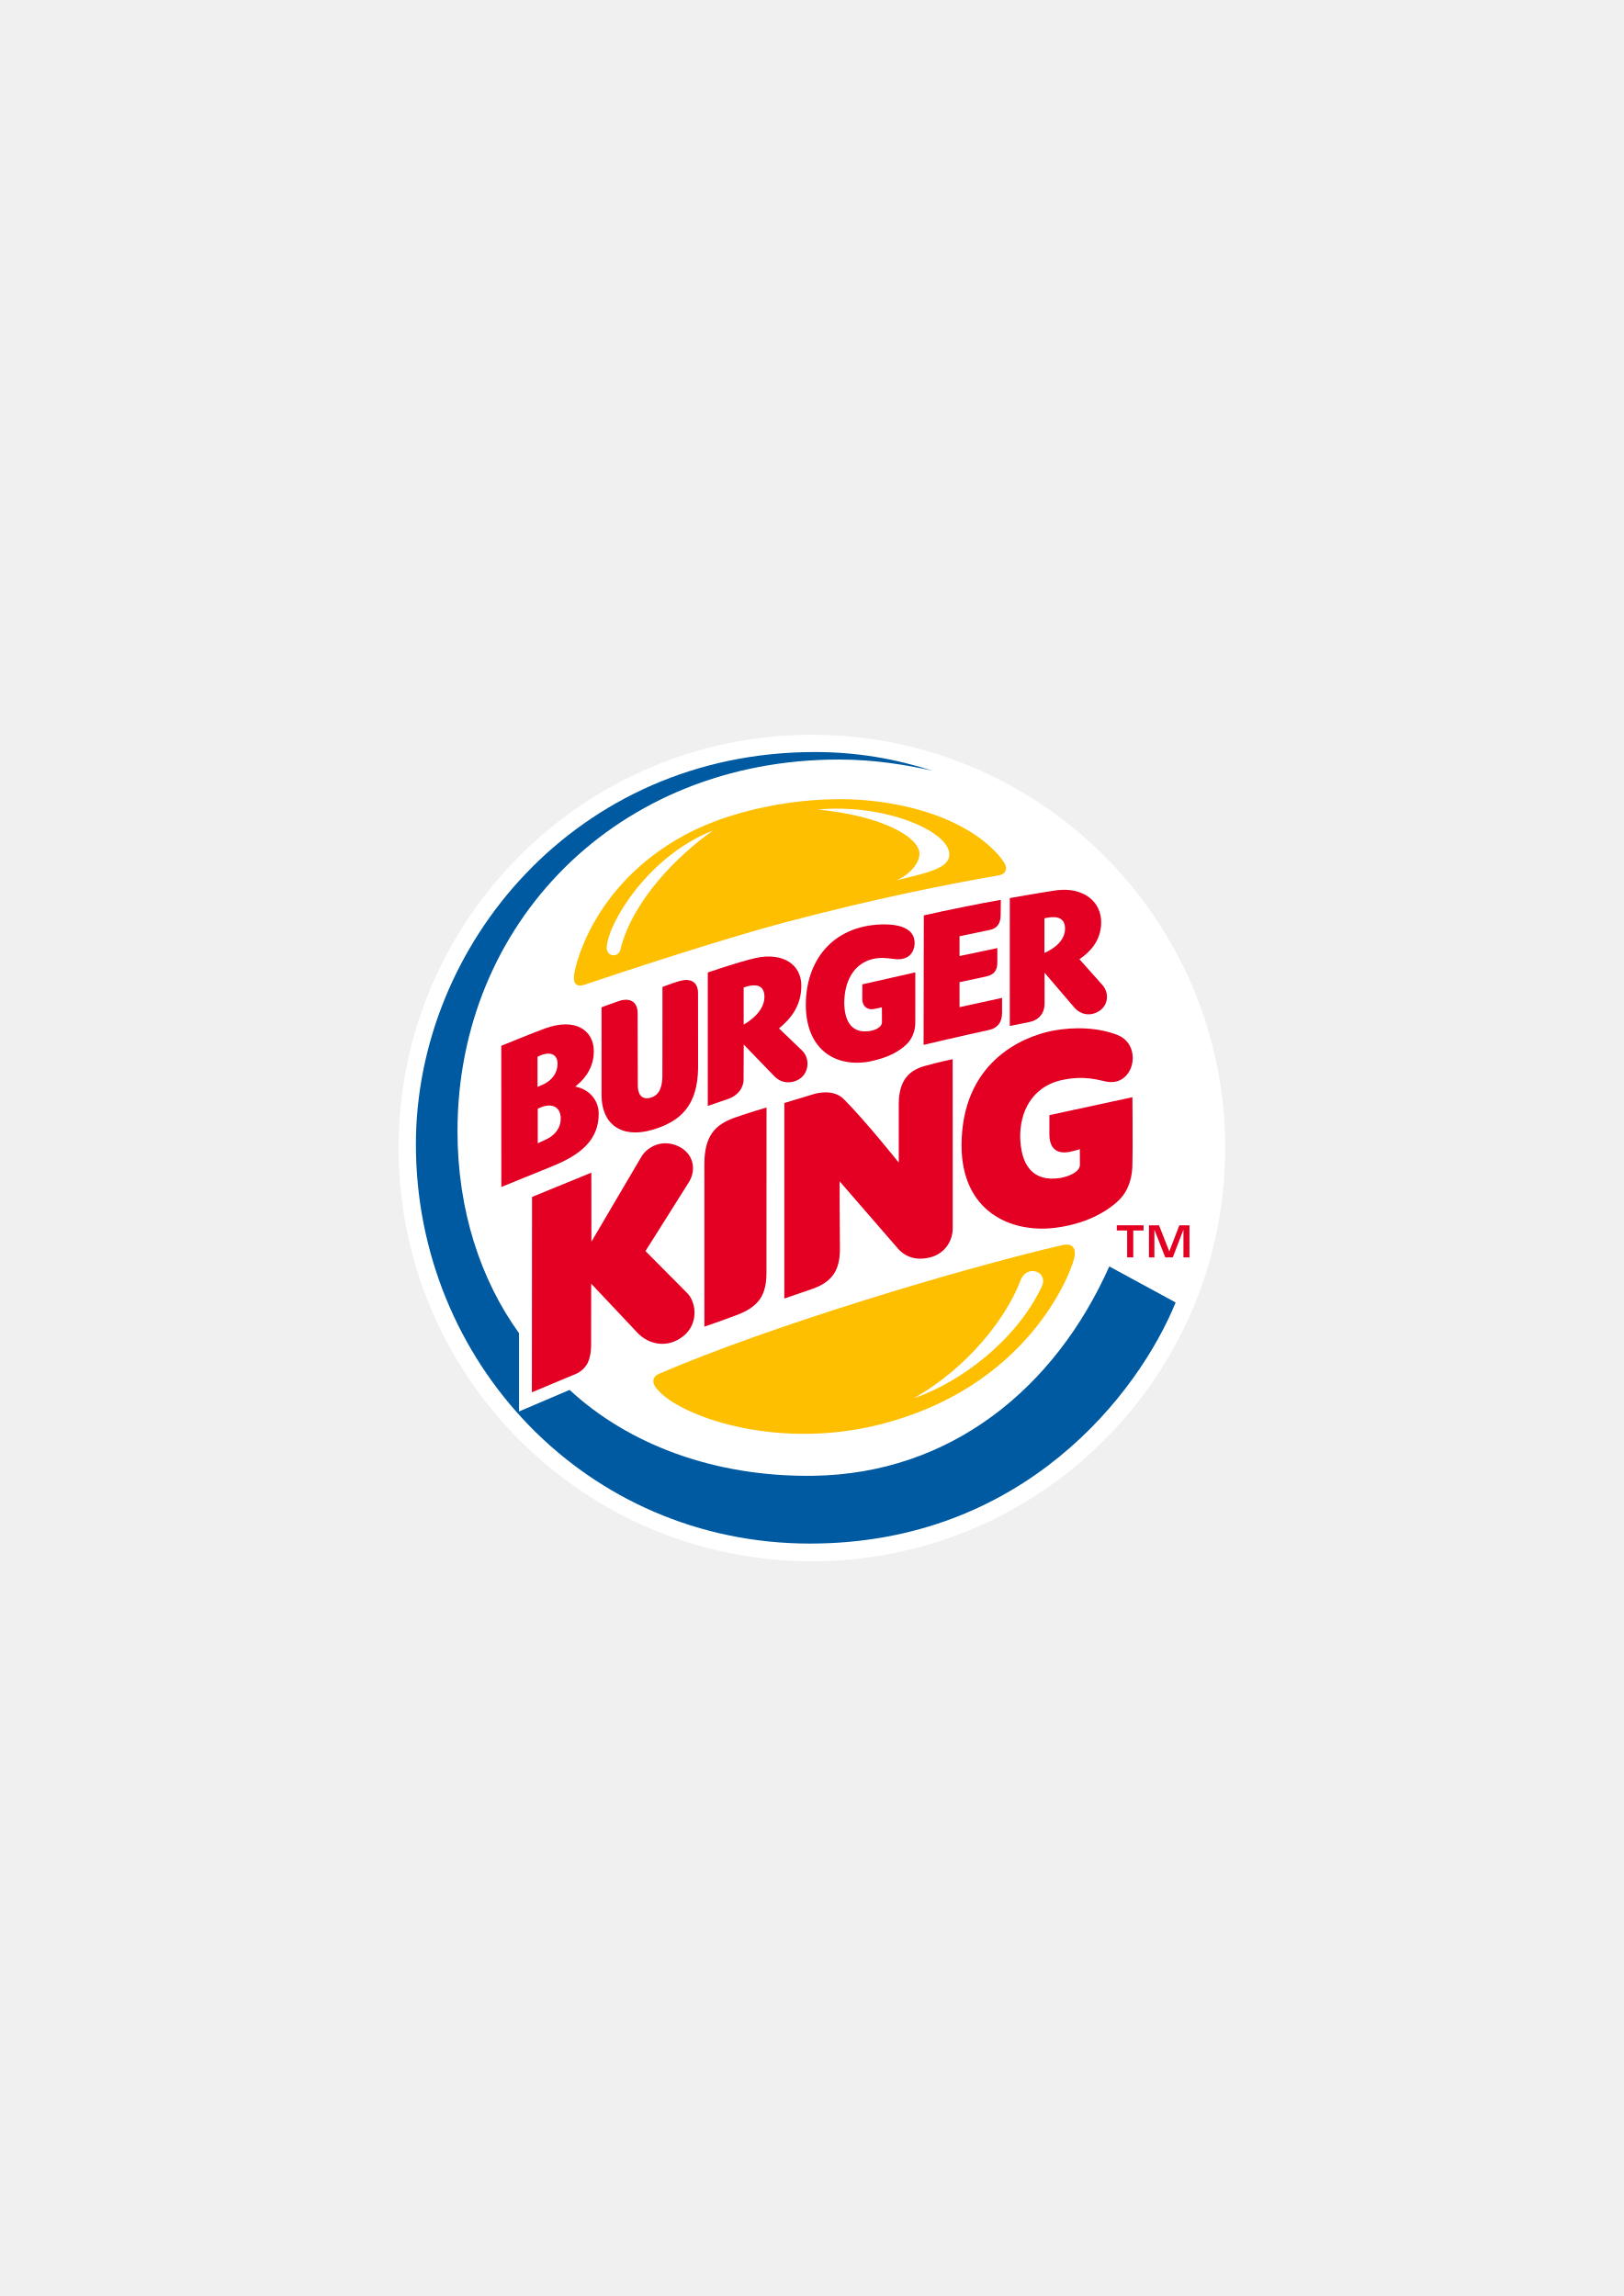
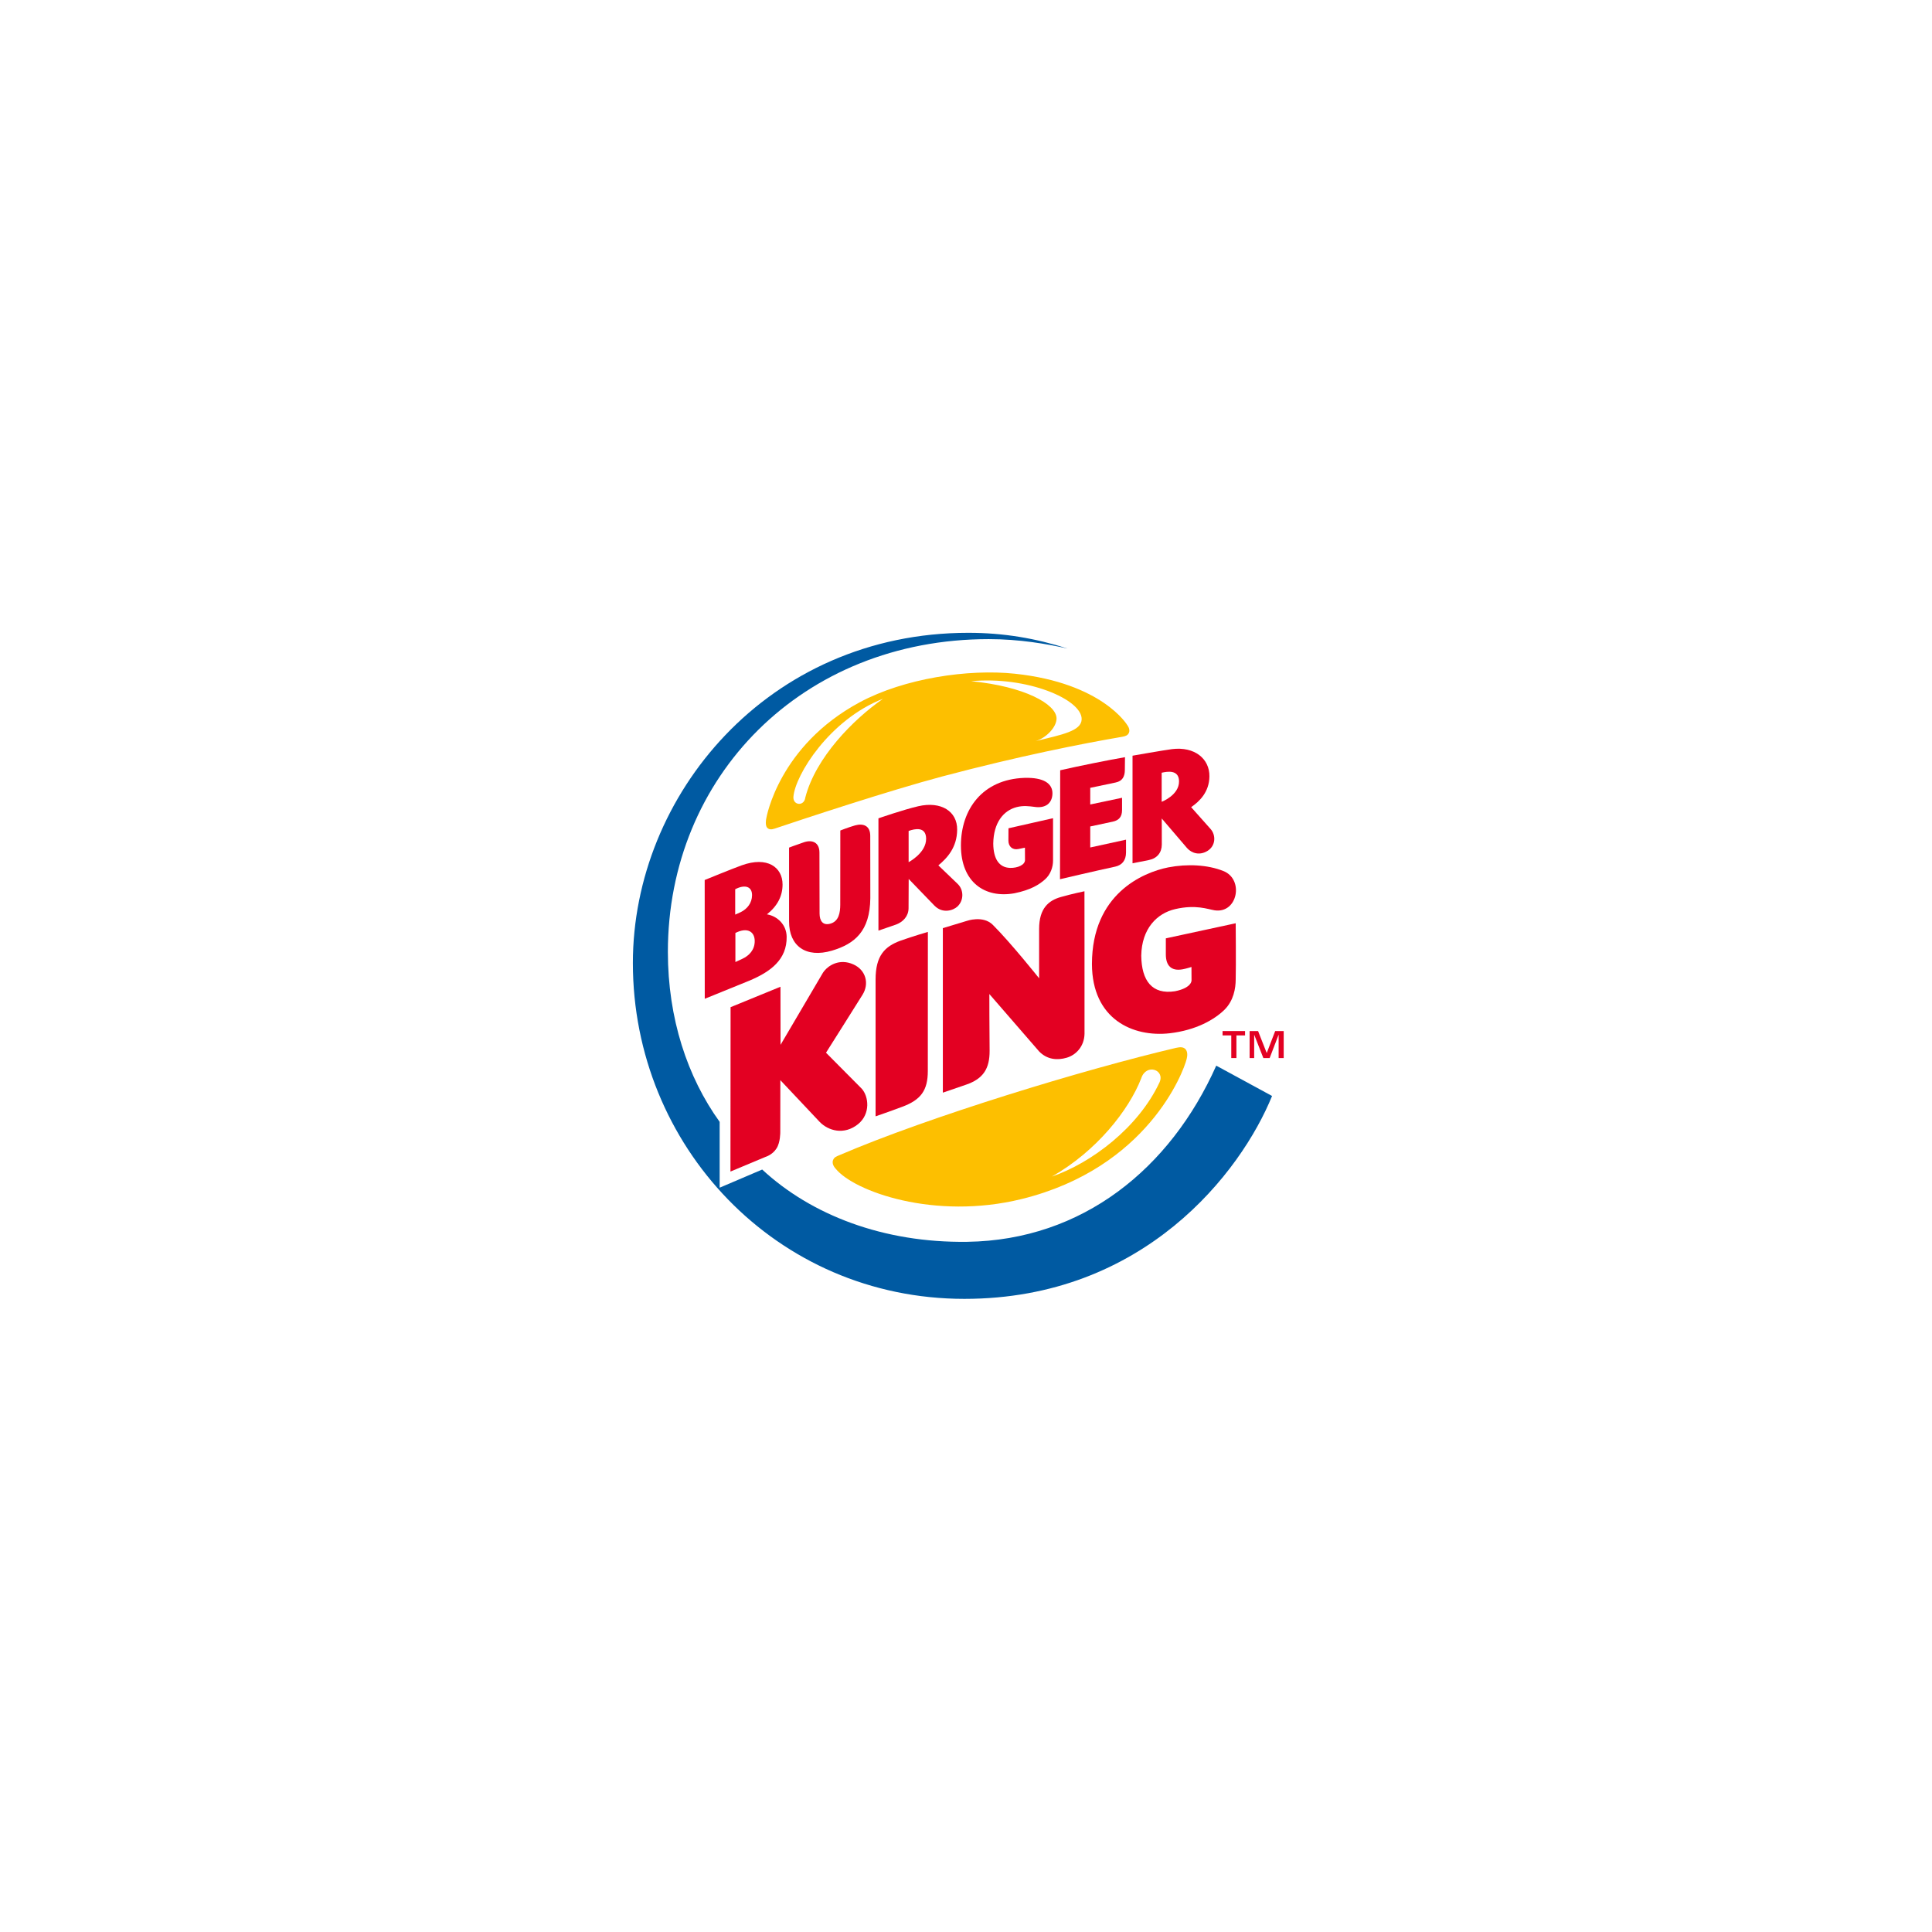
- <svg xmlns="http://www.w3.org/2000/svg" xmlns:ns1="http://xml.openoffice.org/svg/export" version="1.2" width="210mm" height="297mm" viewBox="0 0 21000 29700" preserveAspectRatio="xMidYMid" fill-rule="evenodd" stroke-width="28.222" stroke-linejoin="round" xml:space="preserve">
+ <svg xmlns="http://www.w3.org/2000/svg" xmlns:ns1="http://xml.openoffice.org/svg/export" version="1.2" width="29700" height="29700" viewBox="-4350 0 29700 29700" preserveAspectRatio="xMidYMid" fill-rule="evenodd" stroke-width="28.222" stroke-linejoin="round" xml:space="preserve">
+   <rect x="-4350" y="0" width="29700" height="29700" fill="#ffffff" />
  <defs class="ClipPathGroup">
    <clipPath id="presentation_clip_path" clipPathUnits="userSpaceOnUse">
      <rect x="0" y="0" width="21000" height="29700" />
    </clipPath>
    <clipPath id="presentation_clip_path_shrink" clipPathUnits="userSpaceOnUse">
      <rect x="21" y="29" width="20958" height="29641" />
    </clipPath>
  </defs>
  <defs class="TextShapeIndex">
    <g ns1:slide="id1" ns1:id-list="id3 id4 id5 id6 id7 id8 id9 id10 id11 id12 id13 id14 id15 id16 id17 id18" />
  </defs>
  <defs class="EmbeddedBulletChars">
    <g id="bullet-char-template-57356" transform="scale(0.0004882812,-0.0004882812)">
      <path d="M 580,1141 L 1163,571 580,0 -4,571 580,1141 Z" />
    </g>
    <g id="bullet-char-template-57354" transform="scale(0.0004882812,-0.0004882812)">
      <path d="M 8,1128 L 1137,1128 1137,0 8,0 8,1128 Z" />
    </g>
    <g id="bullet-char-template-10146" transform="scale(0.0004882812,-0.0004882812)">
      <path d="M 174,0 L 602,739 174,1481 1456,739 174,0 Z M 1358,739 L 309,1346 659,739 1358,739 Z" />
    </g>
    <g id="bullet-char-template-10132" transform="scale(0.0004882812,-0.0004882812)">
      <path d="M 2015,739 L 1276,0 717,0 1260,543 174,543 174,936 1260,936 717,1481 1274,1481 2015,739 Z" />
    </g>
    <g id="bullet-char-template-10007" transform="scale(0.0004882812,-0.0004882812)">
      <path d="M 0,-2 C -7,14 -16,27 -25,37 L 356,567 C 262,823 215,952 215,954 215,979 228,992 255,992 264,992 276,990 289,987 310,991 331,999 354,1012 L 381,999 492,748 772,1049 836,1024 860,1049 C 881,1039 901,1025 922,1006 886,937 835,863 770,784 769,783 710,716 594,584 L 774,223 C 774,196 753,168 711,139 L 727,119 C 717,90 699,76 672,76 641,76 570,178 457,381 L 164,-76 C 142,-110 111,-127 72,-127 30,-127 9,-110 8,-76 1,-67 -2,-52 -2,-32 -2,-23 -1,-13 0,-2 Z" />
    </g>
    <g id="bullet-char-template-10004" transform="scale(0.0004882812,-0.0004882812)">
      <path d="M 285,-33 C 182,-33 111,30 74,156 52,228 41,333 41,471 41,549 55,616 82,672 116,743 169,778 240,778 293,778 328,747 346,684 L 369,508 C 377,444 397,411 428,410 L 1163,1116 C 1174,1127 1196,1133 1229,1133 1271,1133 1292,1118 1292,1087 L 1292,965 C 1292,929 1282,901 1262,881 L 442,47 C 390,-6 338,-33 285,-33 Z" />
    </g>
    <g id="bullet-char-template-9679" transform="scale(0.0004882812,-0.0004882812)">
      <path d="M 813,0 C 632,0 489,54 383,161 276,268 223,411 223,592 223,773 276,916 383,1023 489,1130 632,1184 813,1184 992,1184 1136,1130 1245,1023 1353,916 1407,772 1407,592 1407,412 1353,268 1245,161 1136,54 992,0 813,0 Z" />
    </g>
    <g id="bullet-char-template-8226" transform="scale(0.0004882812,-0.0004882812)">
      <path d="M 346,457 C 273,457 209,483 155,535 101,586 74,649 74,723 74,796 101,859 155,911 209,963 273,989 346,989 419,989 480,963 531,910 582,859 608,796 608,723 608,648 583,586 532,535 482,483 420,457 346,457 Z" />
    </g>
    <g id="bullet-char-template-8211" transform="scale(0.0004882812,-0.0004882812)">
      <path d="M -4,459 L 1135,459 1135,606 -4,606 -4,459 Z" />
    </g>
    <g id="bullet-char-template-61548" transform="scale(0.0004882812,-0.0004882812)">
      <path d="M 173,740 C 173,903 231,1043 346,1159 462,1274 601,1332 765,1332 928,1332 1067,1274 1183,1159 1299,1043 1357,903 1357,740 1357,577 1299,437 1183,322 1067,206 928,148 765,148 601,148 462,206 346,322 231,437 173,577 173,740 Z" />
    </g>
  </defs>
  <g>
    <g id="id2" class="Master_Slide">
      <g id="bg-id2" class="Background" />
      <g id="bo-id2" class="BackgroundObjects" />
    </g>
  </g>
  <g class="SlideGroup">
    <g>
      <g id="container-id1">
        <g id="id1" class="Slide" clip-path="url(#presentation_clip_path)">
          <g class="Page">
            <g class="Group">
              <g class="Group">
                <g class="com.sun.star.drawing.ClosedBezierShape">
                  <g id="id3">
                    <rect class="BoundingBox" stroke="none" fill="none" x="5155" y="9505" width="10692" height="10692" />
                    <path fill="rgb(255,255,255)" stroke="none" d="M 10500,20196 C 13453,20196 15846,17803 15846,14850 15846,11898 13453,9505 10500,9505 7548,9505 5155,11898 5155,14850 5155,17803 7548,20196 10500,20196 Z" />
                  </g>
                </g>
                <g class="com.sun.star.drawing.PolyPolygonShape">
                  <g id="id4">
                    <rect class="BoundingBox" stroke="none" fill="none" x="14444" y="15850" width="347" height="416" />
                    <path fill="rgb(227,0,34)" stroke="none" d="M 14444,15917 L 14578,15917 14578,16265 14657,16265 14657,15917 14790,15917 14790,15850 14444,15850 14444,15917 Z" />
                  </g>
                </g>
                <g class="com.sun.star.drawing.PolyPolygonShape">
                  <g id="id5">
                    <rect class="BoundingBox" stroke="none" fill="none" x="14860" y="15850" width="525" height="416" />
                    <path fill="rgb(227,0,34)" stroke="none" d="M 15253,15850 L 15123,16188 14990,15850 14860,15850 14860,16265 14930,16265 14930,15908 14931,15908 15071,16265 15168,16265 15305,15908 15306,15908 15306,16265 15384,16265 15384,15850 15253,15850 Z" />
                  </g>
                </g>
                <g class="com.sun.star.drawing.ClosedBezierShape">
                  <g id="id6">
                    <rect class="BoundingBox" stroke="none" fill="none" x="12436" y="13301" width="2216" height="2593" />
                    <path fill="rgb(227,0,34)" stroke="none" d="M 14646,15055 C 14652,14848 14646,14193 14646,14193 L 13572,14425 C 13572,14425 13572,14506 13572,14677 13574,14842 13654,14932 13828,14901 13882,14892 13966,14865 13966,14865 L 13967,15069 C 13967,15064 13983,15184 13713,15238 13359,15293 13199,15075 13194,14691 13201,14277 13434,14040 13717,13975 14035,13902 14216,13977 14322,13994 14677,14047 14778,13514 14454,13389 14216,13294 13905,13277 13609,13334 13215,13413 12438,13744 12436,14818 12438,15670 13067,15948 13632,15884 14037,15837 14319,15674 14473,15523 14613,15385 14646,15196 14646,15055 Z" />
                  </g>
                </g>
                <g class="com.sun.star.drawing.ClosedBezierShape">
                  <g id="id7">
                    <rect class="BoundingBox" stroke="none" fill="none" x="10144" y="13701" width="2180" height="3097" />
                    <path fill="rgb(227,0,34)" stroke="none" d="M 11960,13789 C 11770,13842 11624,13963 11624,14281 11624,14393 11624,15039 11624,15039 11624,15039 11194,14499 10912,14217 10761,14067 10511,14157 10511,14157 L 10144,14268 10144,16797 C 10144,16797 10474,16684 10502,16674 10768,16583 10864,16425 10863,16153 10859,15858 10859,15281 10859,15281 L 11624,16163 C 11748,16291 11905,16302 12048,16260 12195,16217 12318,16083 12322,15892 12323,15255 12321,13701 12321,13701 12321,13701 12124,13742 11960,13789 Z" />
                  </g>
                </g>
                <g class="com.sun.star.drawing.ClosedBezierShape">
                  <g id="id8">
                    <rect class="BoundingBox" stroke="none" fill="none" x="9110" y="14326" width="805" height="2836" />
                    <path fill="rgb(227,0,34)" stroke="none" d="M 9110,15059 C 9110,15398 9110,17161 9110,17161 9110,17161 9324,17088 9523,17013 9807,16907 9913,16761 9913,16464 9913,16208 9914,14326 9914,14326 9914,14326 9683,14393 9495,14460 9251,14549 9110,14690 9110,15059 Z" />
                  </g>
                </g>
                <g class="com.sun.star.drawing.ClosedBezierShape">
                  <g id="id9">
                    <rect class="BoundingBox" stroke="none" fill="none" x="6879" y="14789" width="2105" height="3223" />
                    <path fill="rgb(227,0,34)" stroke="none" d="M 8348,16183 C 8348,16183 8831,15419 8910,15291 9015,15122 8962,14913 8770,14826 8559,14730 8377,14837 8300,14955 L 7649,16062 7648,15169 6881,15483 6879,18010 7419,17784 C 7419,17784 7525,17754 7588,17653 7647,17561 7645,17405 7645,17405 L 7646,16605 8250,17246 C 8383,17384 8626,17454 8841,17281 9035,17123 9005,16856 8897,16736 L 8348,16183 Z" />
                  </g>
                </g>
                <g class="com.sun.star.drawing.ClosedBezierShape">
                  <g id="id10">
                    <rect class="BoundingBox" stroke="none" fill="none" x="6483" y="13251" width="1262" height="2105" />
                    <path fill="rgb(227,0,34)" stroke="none" d="M 7743,14399 C 7740,14216 7602,14083 7440,14056 7604,13925 7680,13773 7680,13597 7680,13332 7447,13159 7050,13303 6911,13353 6483,13528 6483,13528 L 6484,15354 7163,15078 C 7495,14940 7749,14752 7743,14399 Z M 7743,14399 L 7743,14399 Z M 6952,13670 L 6952,13670 C 7101,13592 7212,13627 7211,13762 7210,13881 7138,13972 7037,14022 7009,14035 6985,14046 6952,14060 L 6952,13670 Z M 6952,13670 L 6952,13670 Z M 6955,14789 L 6955,14789 6955,14342 C 7142,14248 7250,14324 7252,14463 7254,14600 7168,14691 7059,14741 7015,14762 6955,14789 6955,14789 Z" />
                  </g>
                </g>
                <g class="com.sun.star.drawing.ClosedBezierShape">
                  <g id="id11">
                    <rect class="BoundingBox" stroke="none" fill="none" x="7779" y="12677" width="1252" height="1974" />
                    <path fill="rgb(227,0,34)" stroke="none" d="M 8793,12689 C 8689,12719 8568,12767 8568,12767 L 8567,13909 C 8566,14023 8549,14166 8408,14201 8300,14228 8249,14157 8249,14042 L 8247,13107 C 8247,12951 8139,12905 8011,12947 7867,12996 7780,13030 7780,13030 7780,13030 7781,13840 7780,14164 7779,14543 8039,14732 8439,14614 8790,14510 9024,14314 9029,13808 L 9028,12849 C 9028,12693 8922,12653 8793,12689 Z" />
                  </g>
                </g>
                <g class="com.sun.star.drawing.ClosedBezierShape">
                  <g id="id12">
                    <rect class="BoundingBox" stroke="none" fill="none" x="11944" y="11640" width="1017" height="1877" />
                    <path fill="rgb(227,0,34)" stroke="none" d="M 12960,13105 C 12960,12993 12960,12908 12960,12908 L 12410,13028 12410,12705 C 12410,12705 12680,12648 12756,12631 12850,12611 12899,12558 12899,12451 12899,12351 12899,12264 12899,12264 L 12410,12367 12410,12111 C 12410,12111 12663,12059 12801,12029 12907,12007 12942,11934 12942,11834 12942,11769 12944,11640 12944,11640 12700,11682 12237,11775 11948,11841 L 11945,13516 C 11945,13516 12493,13387 12796,13322 12897,13299 12960,13228 12960,13105 Z" />
                  </g>
                </g>
                <g class="com.sun.star.drawing.ClosedBezierShape">
                  <g id="id13">
                    <rect class="BoundingBox" stroke="none" fill="none" x="9154" y="12373" width="1291" height="1935" />
                    <path fill="rgb(227,0,34)" stroke="none" d="M 10368,13936 C 10471,13839 10465,13678 10373,13589 L 10075,13303 C 10211,13191 10362,13027 10364,12756 10368,12472 10117,12313 9766,12394 9540,12446 9154,12580 9154,12580 L 9154,14306 C 9154,14306 9340,14242 9427,14212 9533,14172 9616,14084 9617,13963 9617,13834 9619,13512 9619,13512 L 10015,13922 C 10144,14053 10307,13993 10368,13936 Z M 10368,13936 L 10368,13936 Z M 9618,13254 L 9618,13254 9618,12774 C 9709,12741 9884,12700 9887,12891 9890,13113 9618,13253 9618,13254 Z" />
                  </g>
                </g>
                <g class="com.sun.star.drawing.ClosedBezierShape">
                  <g id="id14">
                    <rect class="BoundingBox" stroke="none" fill="none" x="13060" y="11510" width="1258" height="1763" />
                    <path fill="rgb(227,0,34)" stroke="none" d="M 13510,12984 C 13511,12862 13509,12582 13509,12582 L 13899,13038 C 13969,13116 14091,13157 14215,13079 14340,13000 14344,12838 14259,12743 14196,12673 13961,12408 13961,12408 14089,12321 14239,12176 14242,11936 14246,11664 14014,11473 13667,11516 13542,11532 13060,11617 13060,11617 L 13060,13271 13312,13221 C 13439,13195 13509,13106 13510,12984 Z M 13510,12984 L 13510,12984 Z M 13775,12009 L 13775,12009 C 13778,12224 13509,12325 13508,12326 L 13508,11879 C 13592,11860 13772,11827 13775,12009 Z" />
                  </g>
                </g>
                <g class="com.sun.star.drawing.ClosedBezierShape">
                  <g id="id15">
                    <rect class="BoundingBox" stroke="none" fill="none" x="10422" y="11957" width="1417" height="1791" />
                    <path fill="rgb(227,0,34)" stroke="none" d="M 11244,13732 C 11499,13680 11625,13598 11713,13520 11801,13443 11838,13328 11838,13230 L 11838,12578 11153,12733 C 11153,12733 11152,12805 11152,12925 11153,13013 11215,13070 11304,13052 11361,13041 11406,13031 11406,13031 L 11407,13220 C 11408,13295 11295,13345 11178,13342 11013,13337 10921,13210 10919,12967 10924,12647 11074,12460 11280,12407 11382,12381 11475,12394 11547,12403 11724,12432 11825,12346 11829,12201 11832,12044 11694,11949 11397,11958 10751,11981 10422,12444 10422,12997 10422,13563 10791,13813 11244,13732 Z" />
                  </g>
                </g>
                <g class="com.sun.star.drawing.ClosedBezierShape">
                  <g id="id16">
                    <rect class="BoundingBox" stroke="none" fill="none" x="7423" y="10337" width="5590" height="2413" />
                    <path fill="rgb(253,191,0)" stroke="none" d="M 12904,11326 C 12948,11319 12988,11305 13005,11264 13028,11206 12980,11148 12980,11148 12980,11148 12600,10501 11253,10357 10533,10281 9552,10427 8864,10797 7617,11469 7431,12575 7431,12575 7424,12602 7413,12684 7440,12720 7468,12755 7510,12755 7562,12737 8001,12589 9313,12155 10139,11935 11316,11623 12284,11432 12904,11326 Z M 12904,11326 L 12904,11326 Z M 12278,11057 L 12278,11057 C 12274,11238 11978,11293 11570,11393 11730,11346 11893,11180 11892,11043 11889,10825 11400,10551 10578,10472 11439,10391 12285,10752 12278,11057 Z M 12278,11057 L 12278,11057 Z M 8030,12259 L 8030,12259 C 8013,12401 7836,12382 7847,12248 7875,11912 8402,11063 9224,10742 8763,11063 8189,11646 8030,12259 Z" />
                  </g>
                </g>
                <g class="com.sun.star.drawing.ClosedBezierShape">
                  <g id="id17">
                    <rect class="BoundingBox" stroke="none" fill="none" x="8450" y="16099" width="5453" height="2450" />
                    <path fill="rgb(253,191,0)" stroke="none" d="M 13873,16127 C 13840,16094 13794,16094 13730,16108 12304,16443 9929,17168 8561,17755 8502,17780 8475,17789 8457,17832 8429,17898 8494,17963 8494,17963 8772,18313 10013,18763 11357,18432 13287,17956 13844,16482 13893,16276 13903,16235 13911,16167 13873,16127 Z M 13873,16127 L 13873,16127 Z M 13473,16643 L 13473,16643 C 13149,17332 12431,17877 11820,18087 12508,17696 13004,17065 13194,16576 13270,16342 13567,16445 13473,16643 Z" />
                  </g>
                </g>
                <g class="com.sun.star.drawing.ClosedBezierShape">
                  <g id="id18">
                    <rect class="BoundingBox" stroke="none" fill="none" x="5379" y="9728" width="9827" height="10240" />
                    <path fill="rgb(0,90,162)" stroke="none" d="M 14347,16382 C 13642,17964 12291,19064 10520,19090 9229,19108 8120,18677 7367,17979 L 6713,18258 6713,17246 C 6217,16558 5917,15656 5917,14633 5917,11944 7977,9825 10850,9825 11319,9825 11742,9898 12062,9970 11570,9813 11081,9728 10536,9728 7453,9728 5379,12227 5379,14804 5379,17614 7582,19967 10475,19967 13238,19967 14728,18019 15205,16848 L 14347,16382 Z" />
                  </g>
                </g>
              </g>
            </g>
          </g>
        </g>
      </g>
    </g>
  </g>
</svg>
